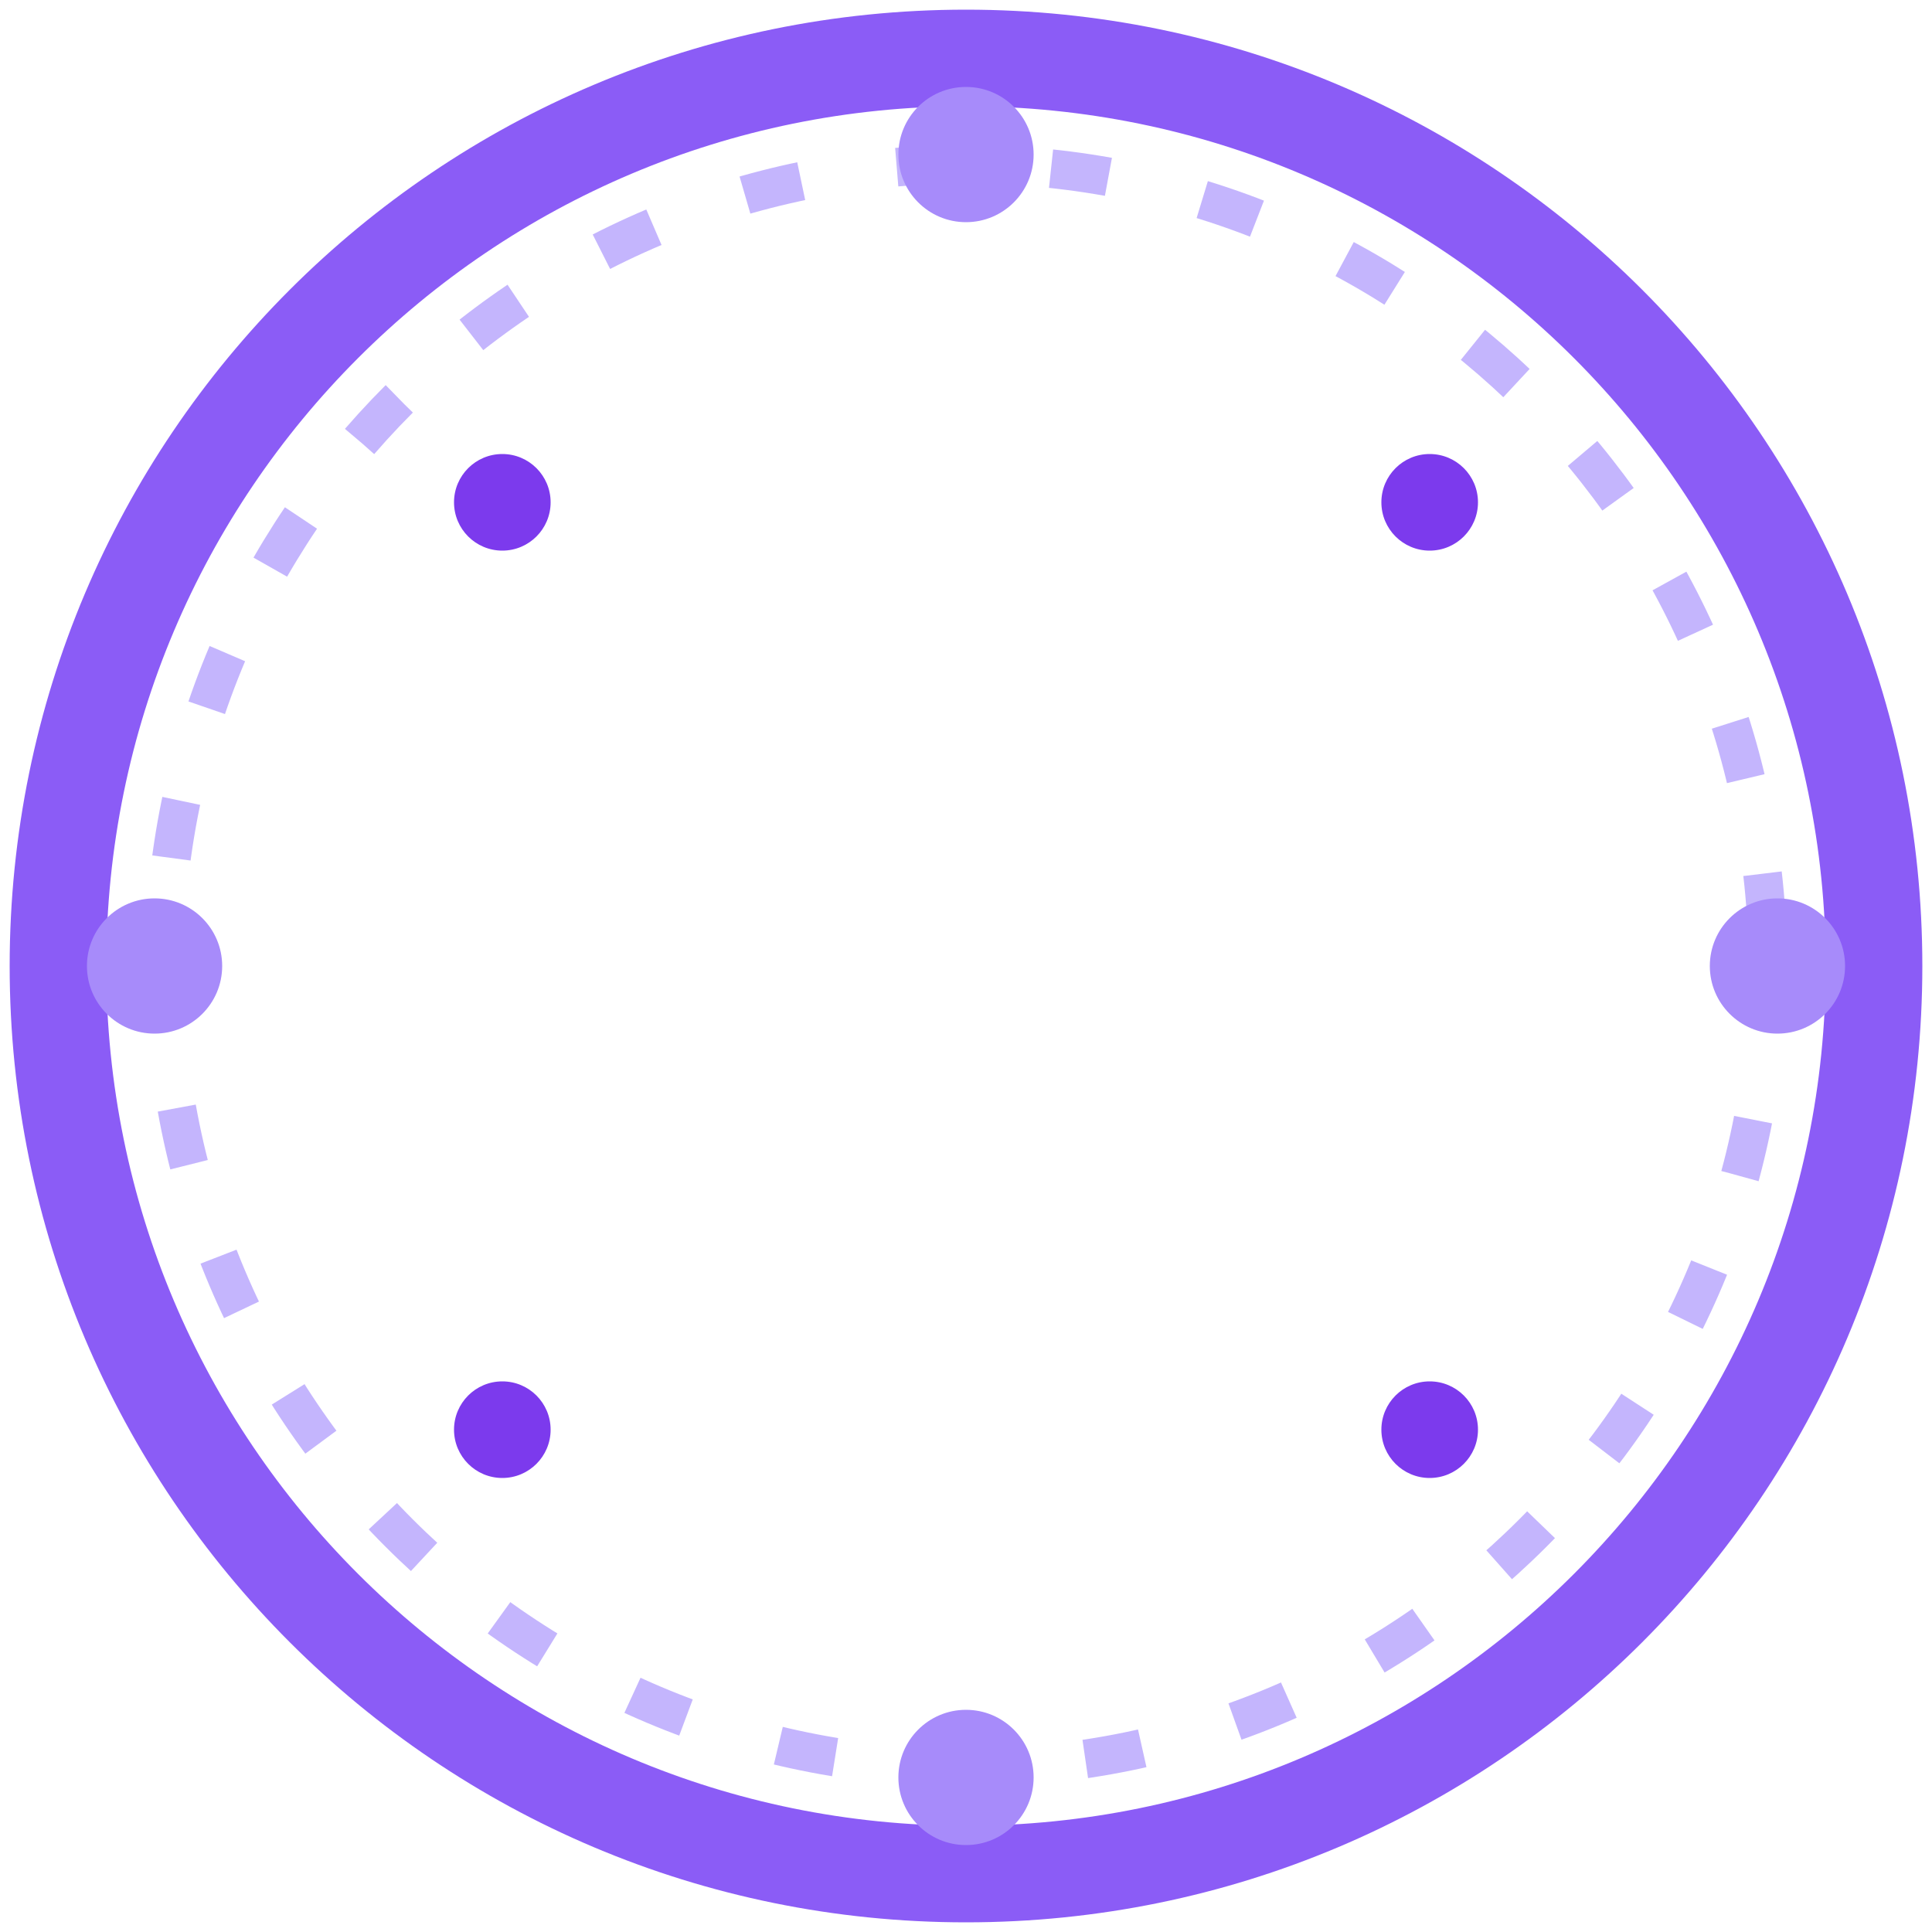
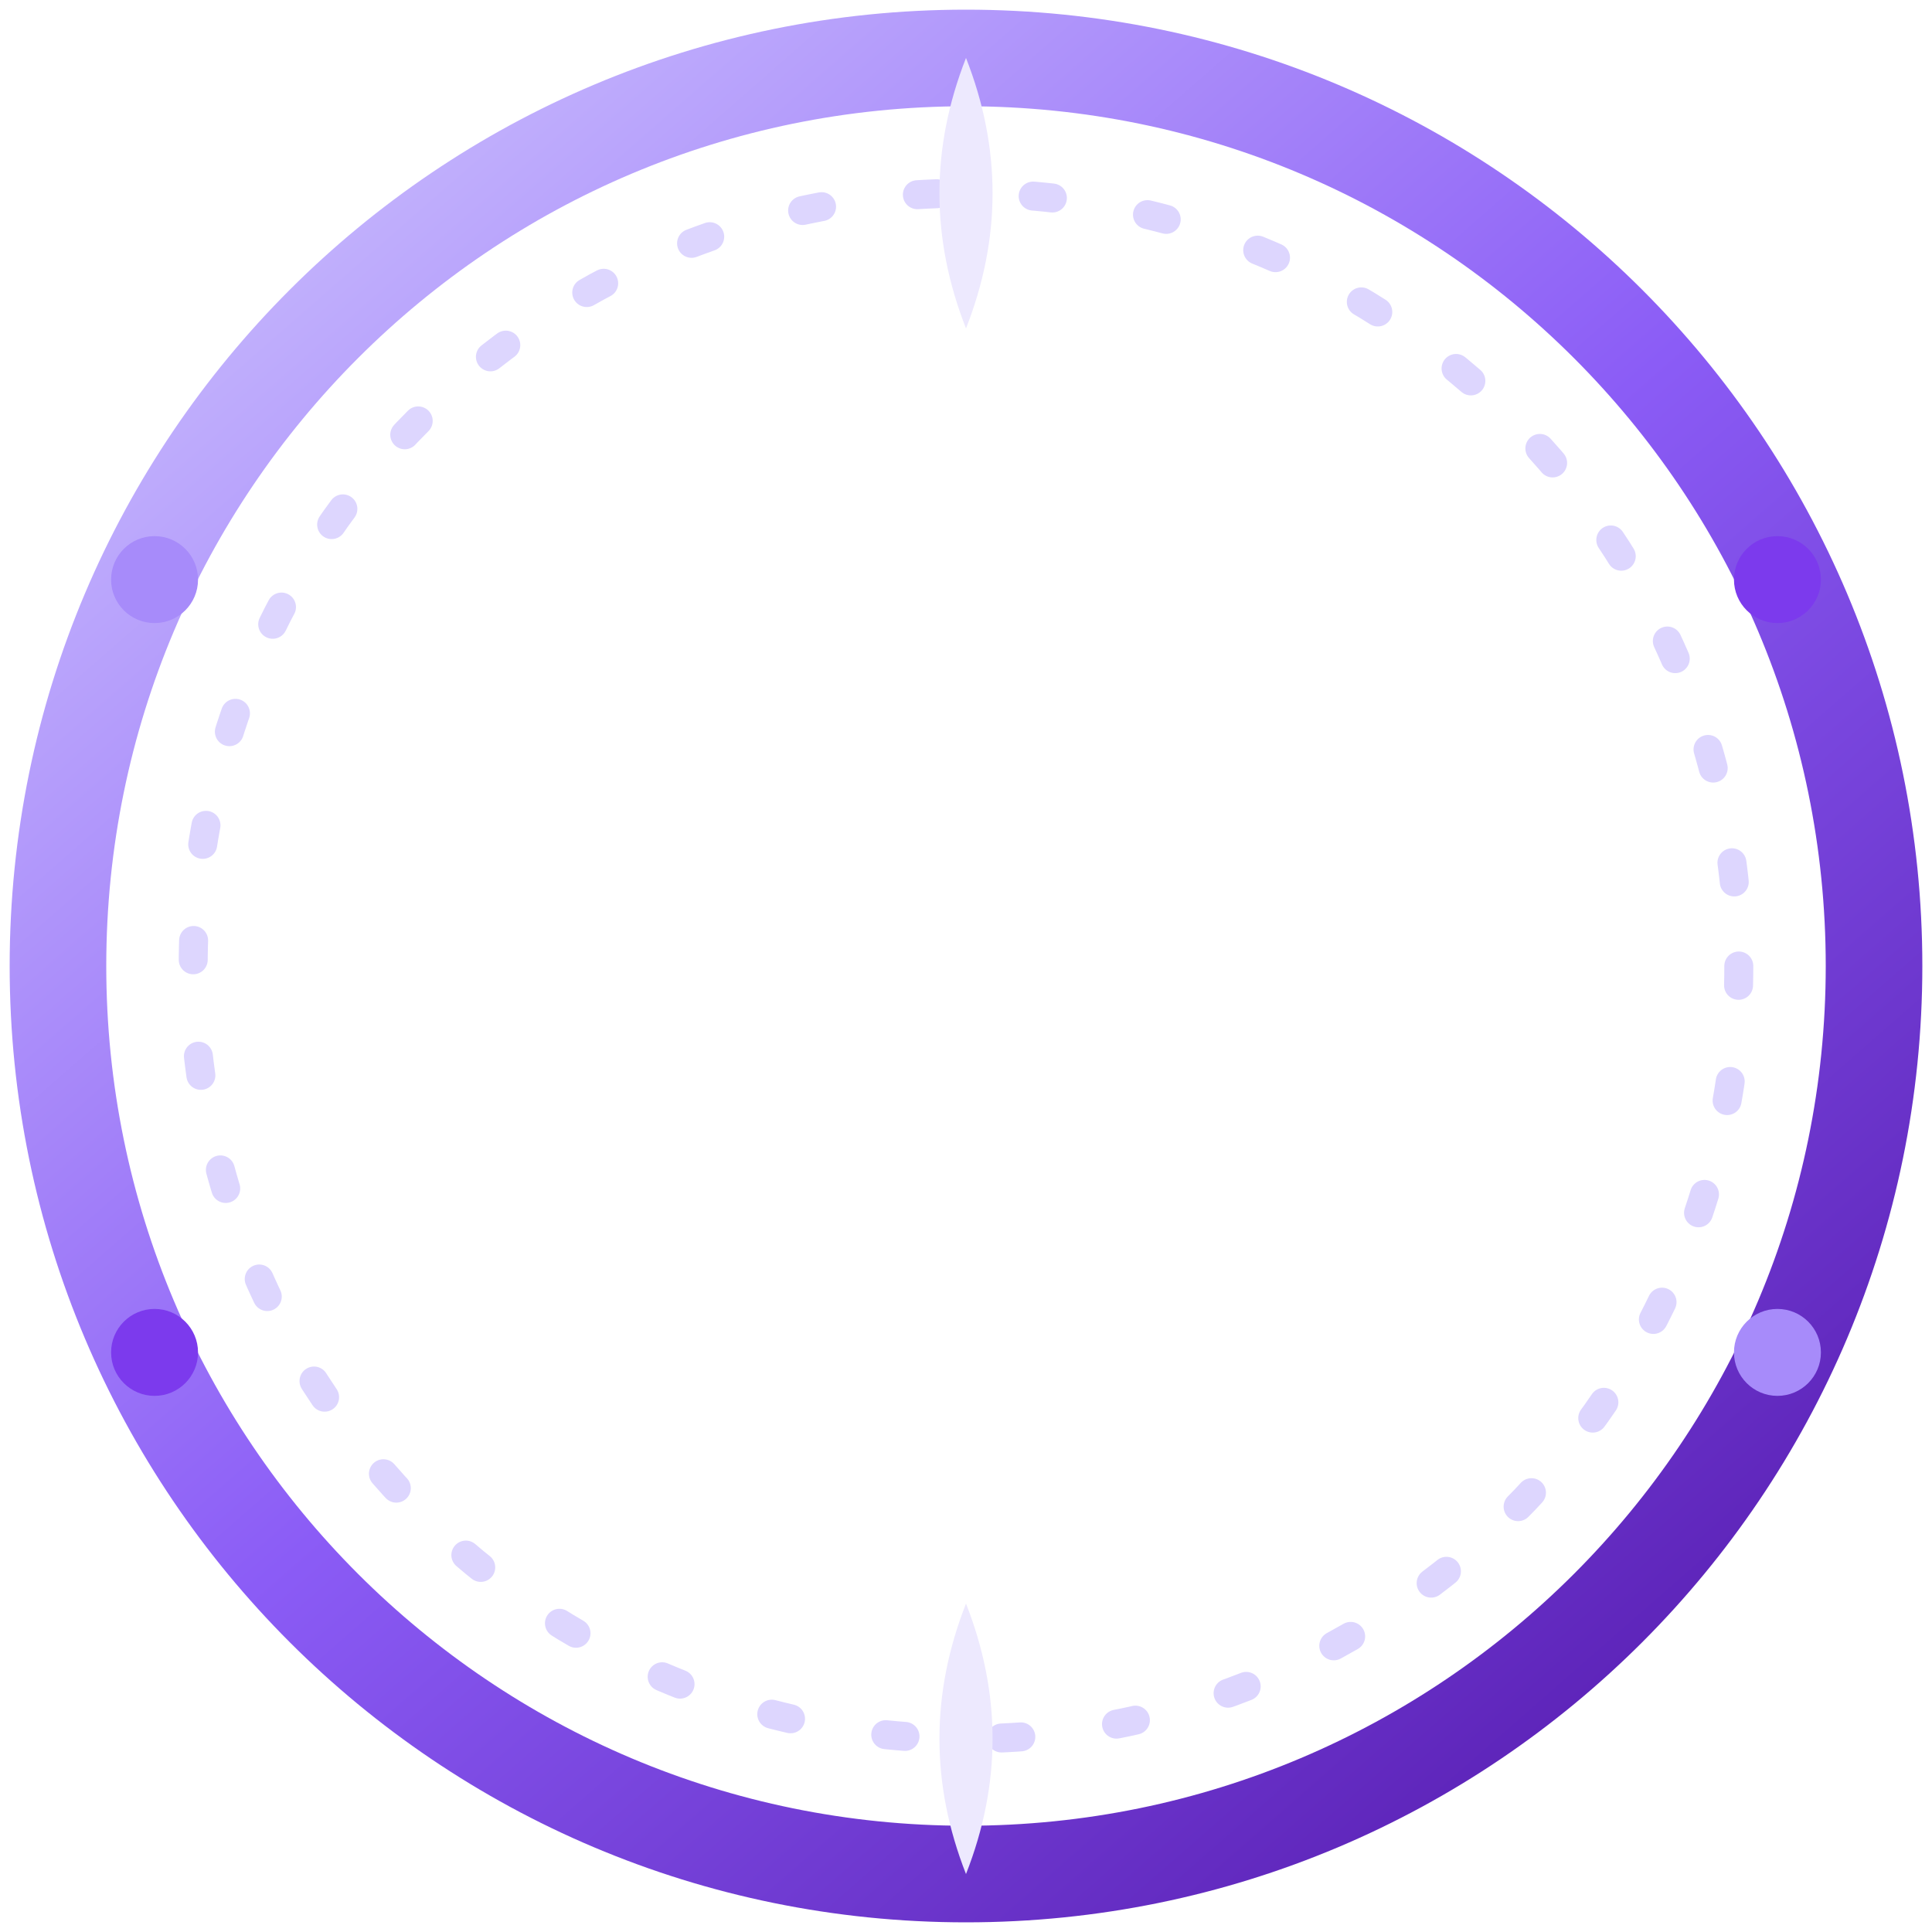
<svg xmlns="http://www.w3.org/2000/svg" viewBox="0 0 200 200" fill="none">
-   <circle cx="100" cy="100" r="94" stroke="#8b5cf6" stroke-width="10" />
-   <circle cx="100" cy="100" r="83" stroke="#c4b5fd" stroke-width="4" stroke-dasharray="6 10" />
-   <circle cx="100" cy="16" r="7" fill="#a78bfa" />
-   <circle cx="100" cy="184" r="7" fill="#a78bfa" />
-   <circle cx="16" cy="100" r="7" fill="#a78bfa" />
-   <circle cx="184" cy="100" r="7" fill="#a78bfa" />
-   <circle cx="52" cy="52" r="5" fill="#7c3aed" />
-   <circle cx="148" cy="52" r="5" fill="#7c3aed" />
-   <circle cx="52" cy="148" r="5" fill="#7c3aed" />
-   <circle cx="148" cy="148" r="5" fill="#7c3aed" />
+   <defs>
+     <linearGradient id="vioG" x1="30" y1="20" x2="170" y2="180" gradientUnits="userSpaceOnUse">
+       <stop stop-color="#c4b5fd" />
+       <stop offset="0.5" stop-color="#8b5cf6" />
+       <stop offset="1" stop-color="#5b21b6" />
+     </linearGradient>
+   </defs>
+   <circle cx="100" cy="100" r="94" stroke="url(#vioG)" stroke-width="10" />
+   <circle cx="100" cy="100" r="80" stroke="#ddd6fe" stroke-width="3" stroke-dasharray="2 10" stroke-linecap="round" />
+   <path d="M100 6 q5.5 14 -0 28 q-5.5 -14 0 -28 Z M100 194 q-5.5 -14 0 -28 q5.5 14 0 28 Z" fill="#ede9fe" />
+   <circle cx="16" cy="60" r="4.5" fill="#a78bfa" />
+   <circle cx="184" cy="60" r="4.5" fill="#7c3aed" />
+   <circle cx="16" cy="140" r="4.5" fill="#7c3aed" />
+   <circle cx="184" cy="140" r="4.5" fill="#a78bfa" />
</svg>
